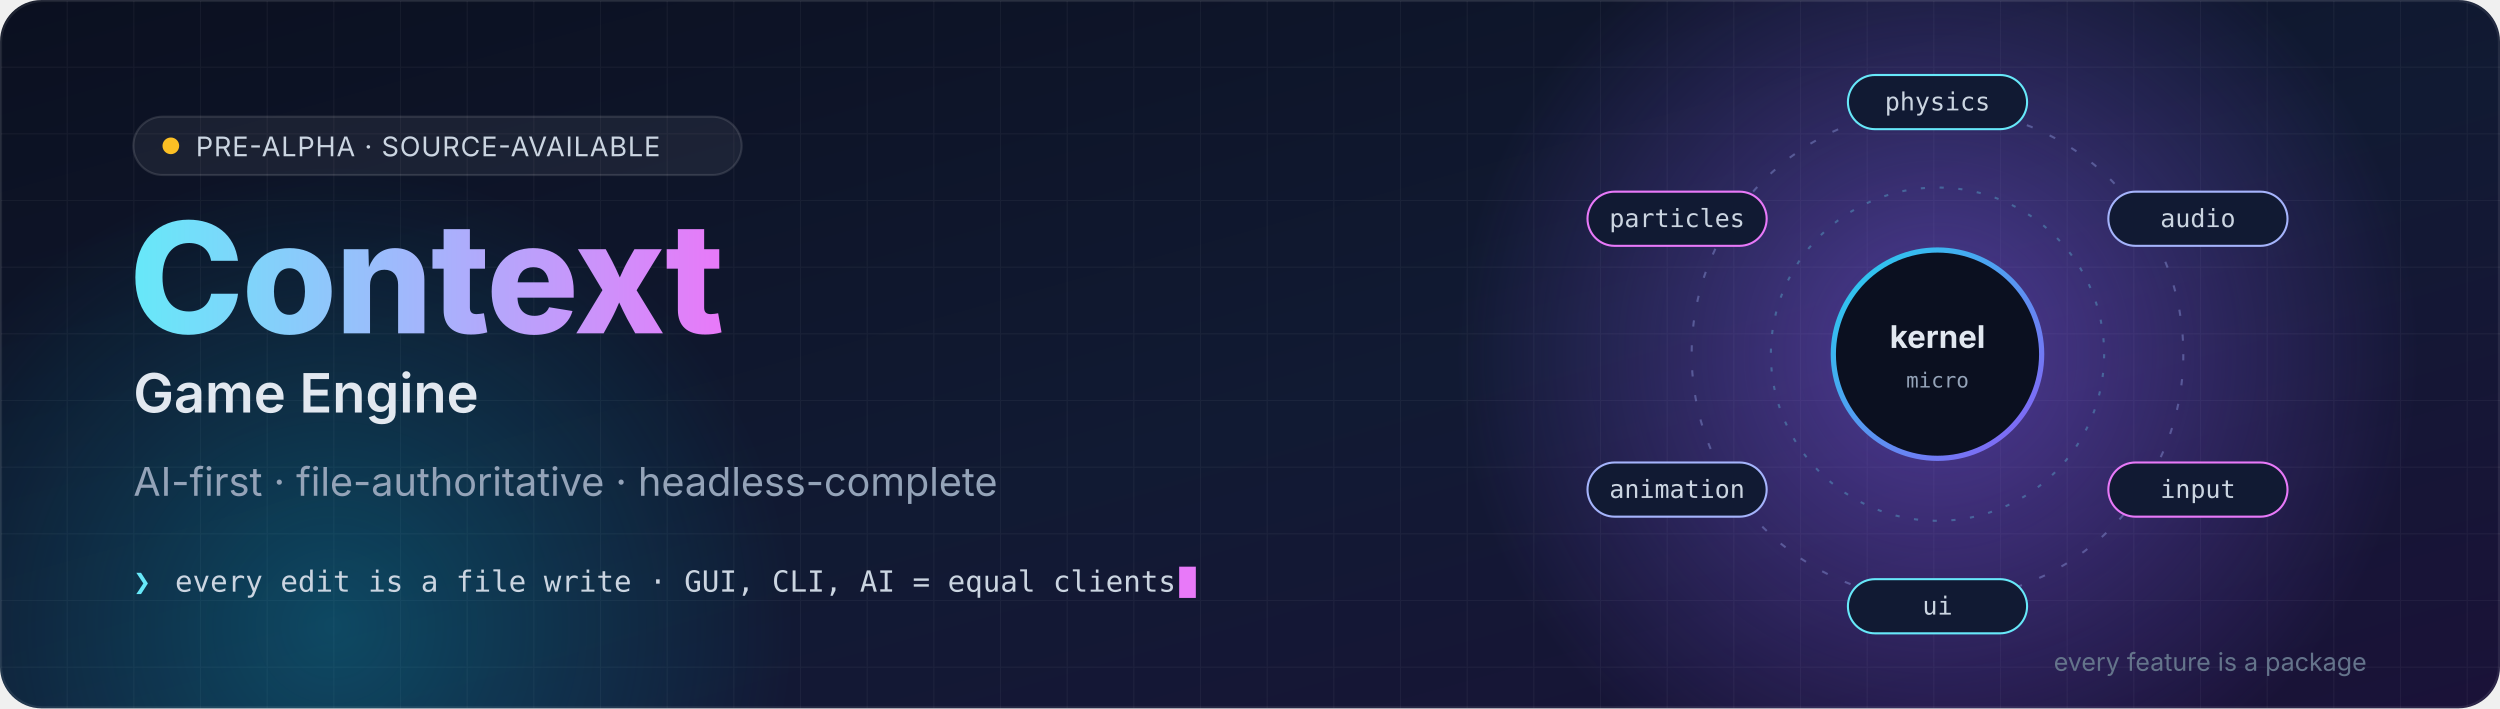
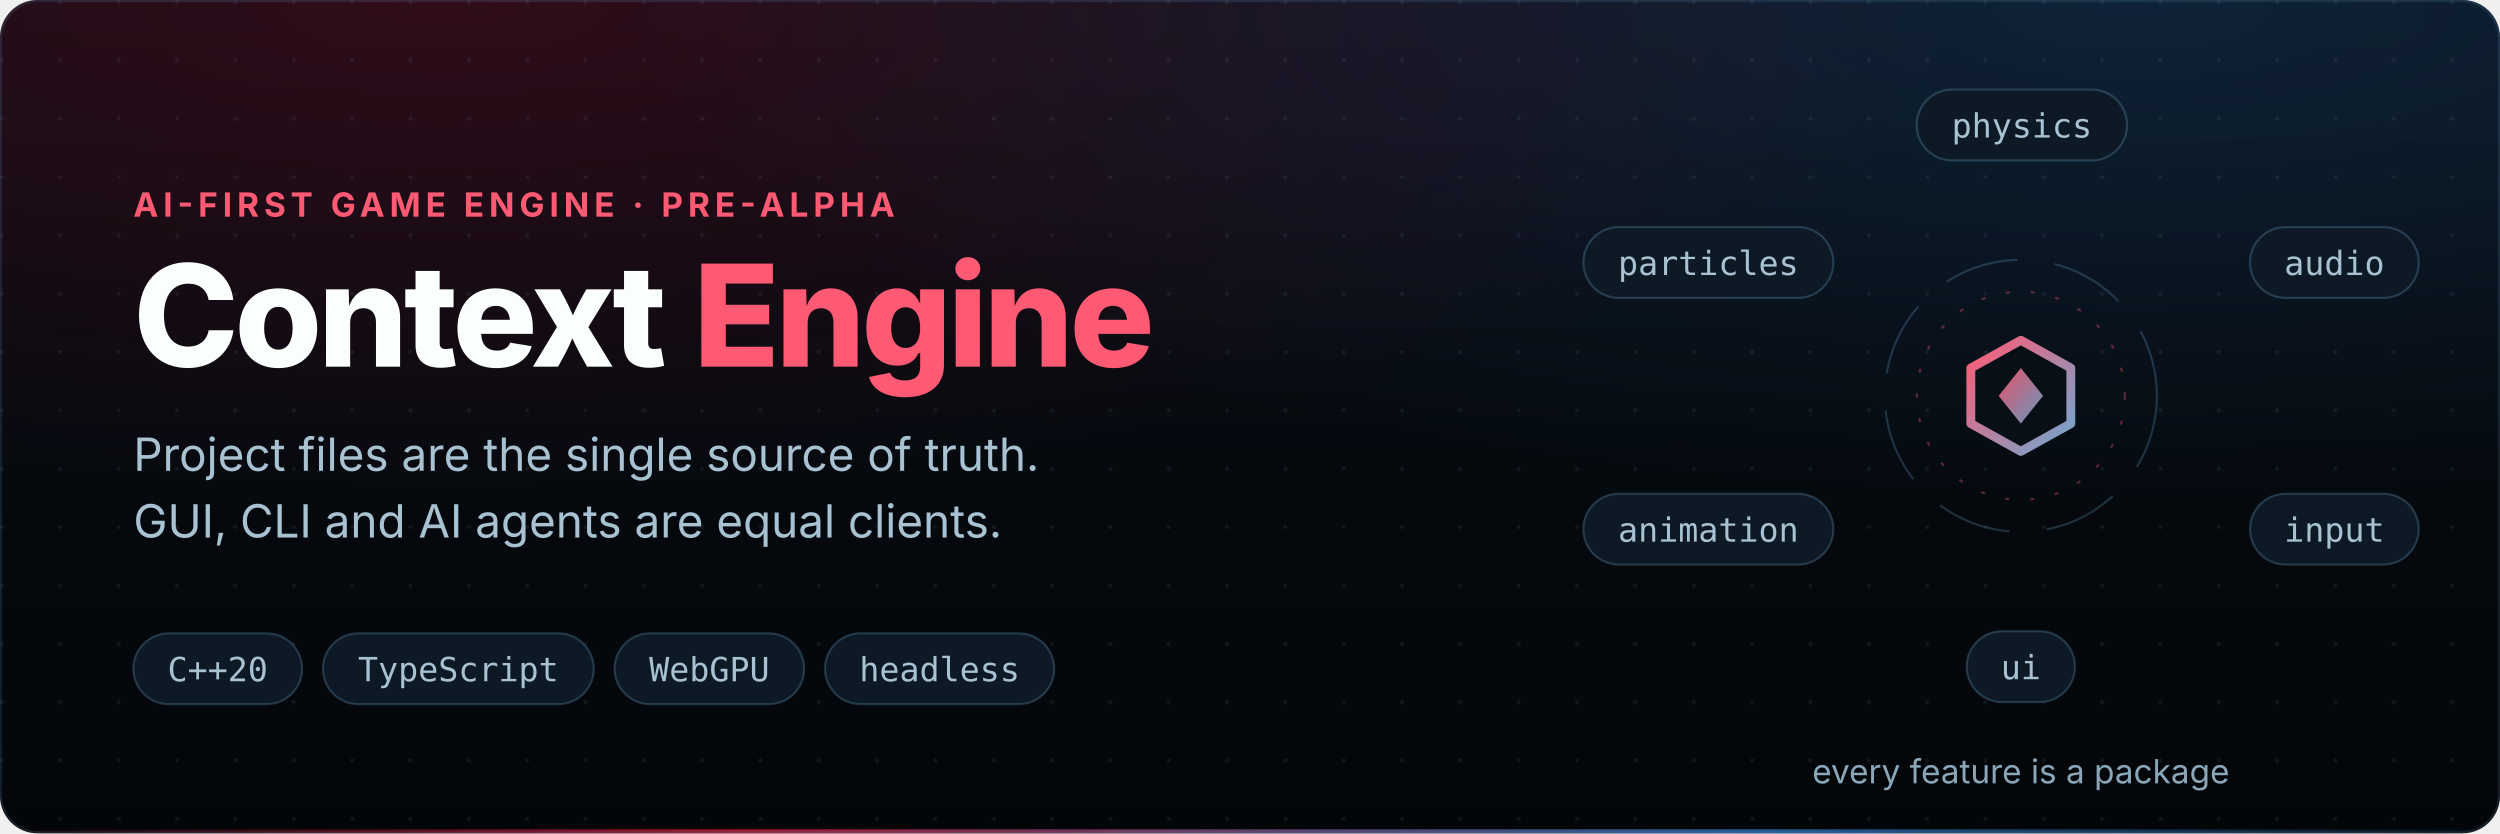
- <svg xmlns="http://www.w3.org/2000/svg" width="1200" height="340" viewBox="0 0 1200 340" role="img" aria-label="Context Game Engine — an AI-first, file-authoritative game engine on a microkernel where every feature is a package. Pre-alpha, source-available.">
+ <svg xmlns="http://www.w3.org/2000/svg" width="1200" height="400" viewBox="0 0 1200 400" role="img" aria-label="Context Engine — an AI-first, file-authoritative game engine (pre-alpha). Project files are the single source of truth; GUI, CLI and AI agents are equal clients. Every feature is a package on a microkernel.">
  <defs>
-     <linearGradient id="bg" x1="0" y1="0" x2="1" y2="1">
-       <stop offset="0" stop-color="#0b1020" />
-       <stop offset="0.55" stop-color="#111a33" />
-       <stop offset="1" stop-color="#1a1238" />
+     <linearGradient id="bg" x1="0" y1="0" x2="0" y2="1">
+       <stop offset="0" stop-color="#080F17" />
+       <stop offset="1" stop-color="#030609" />
    </linearGradient>
-     <linearGradient id="title" x1="0" y1="0" x2="1" y2="0">
-       <stop offset="0" stop-color="#67e8f9" />
-       <stop offset="0.5" stop-color="#a5b4fc" />
-       <stop offset="1" stop-color="#e879f9" />
+     <radialGradient id="hzR" cx="0.18" cy="0" r="0.6">
+       <stop offset="0" stop-color="#FF002A" stop-opacity="0.16" />
+       <stop offset="1" stop-color="#FF002A" stop-opacity="0" />
+     </radialGradient>
+     <radialGradient id="hzB" cx="0.85" cy="0" r="0.6">
+       <stop offset="0" stop-color="#3B9BFF" stop-opacity="0.14" />
+       <stop offset="1" stop-color="#3B9BFF" stop-opacity="0" />
+     </radialGradient>
+     <pattern id="dots" width="28" height="28" patternUnits="userSpaceOnUse">
+       <circle cx="1" cy="1" r="1" fill="#A8C2D2" fill-opacity="0.08" />
+     </pattern>
+     <linearGradient id="rule" x1="0" y1="0" x2="1" y2="0">
+       <stop offset="0" stop-color="#FF002A" stop-opacity="0" />
+       <stop offset="0.3" stop-color="#FF2448" stop-opacity="0.6" />
+       <stop offset="0.7" stop-color="#3B9BFF" stop-opacity="0.55" />
+       <stop offset="1" stop-color="#3B9BFF" stop-opacity="0" />
    </linearGradient>
-     <radialGradient id="glow" cx="0.5" cy="0.5" r="0.5">
-       <stop offset="0" stop-color="#8b5cf6" stop-opacity="0.5" />
-       <stop offset="1" stop-color="#8b5cf6" stop-opacity="0" />
-     </radialGradient>
-     <radialGradient id="glow2" cx="0.5" cy="0.5" r="0.5">
-       <stop offset="0" stop-color="#06b6d4" stop-opacity="0.3" />
-       <stop offset="1" stop-color="#06b6d4" stop-opacity="0" />
-     </radialGradient>
-     <linearGradient id="core" x1="0" y1="0" x2="1" y2="1">
-       <stop offset="0" stop-color="#22d3ee" />
-       <stop offset="1" stop-color="#8b5cf6" />
+     <linearGradient id="card" x1="0" y1="0" x2="0" y2="1">
+       <stop offset="0" stop-color="#0C1620" />
+       <stop offset="1" stop-color="#070D14" />
    </linearGradient>
-     <pattern id="grid" width="32" height="32" patternUnits="userSpaceOnUse">
-       <path d="M32 0H0V32" fill="none" stroke="#ffffff" stroke-opacity="0.045" />
-     </pattern>
+     <linearGradient id="brand" x1="0" y1="0" x2="1" y2="1">
+       <stop offset="0" stop-color="#FF5A73" />
+       <stop offset="1" stop-color="#6FA8D0" />
+     </linearGradient>
    <clipPath id="frame">
-       <rect width="1200" height="340" rx="20" />
+       <rect width="1200" height="400" rx="18" />
    </clipPath>
  </defs>
  <style>
-     .sans { font-family: "Segoe UI", Inter, -apple-system, BlinkMacSystemFont, Helvetica, Arial, sans-serif; }
-     .mono { font-family: "JetBrains Mono", "Cascadia Code", Consolas, Menlo, monospace; }
-     .ring { transform-origin: 930px 170px; animation: spin 30s linear infinite; }
-     .ring.r2 { animation-duration: 46s; animation-direction: reverse; }
+     .s { font-family: Inter, 'Segoe UI', system-ui, -apple-system, Helvetica, Arial, sans-serif; } .m { font-family: 'JetBrains Mono', 'Cascadia Code', Consolas, Menlo, monospace; white-space: pre; }
+     .pulse { animation: pulse 3.2s ease-in-out infinite; transform-box: fill-box; transform-origin: center; }
+     @keyframes pulse { 0%,100% { opacity: .85; transform: scale(1); } 50% { opacity: 1; transform: scale(1.04); } }
+     .spin { animation: spin 40s linear infinite; transform-box: fill-box; transform-origin: center; }
+     .spin.r { animation-duration: 60s; animation-direction: reverse; }
    @keyframes spin { to { transform: rotate(360deg); } }
-     .pulse { transform-origin: 930px 170px; animation: pulse 3.2s ease-in-out infinite; }
-     @keyframes pulse { 0%,100% { transform: scale(1); } 50% { transform: scale(1.06); } }
-     .chip { animation: lit 6s ease-in-out infinite; }
-     .c2 { animation-delay: 1s; } .c3 { animation-delay: 2s; } .c4 { animation-delay: 3s; } .c5 { animation-delay: 4s; } .c6 { animation-delay: 5s; }
-     @keyframes lit { 0%,70%,100% { stroke-opacity: .25; } 15% { stroke-opacity: 1; } }
-     .caret { animation: blink 1.1s steps(1) infinite; }
-     @keyframes blink { 50% { opacity: 0; } }
+     .blink { animation: blink 1.1s steps(1) infinite; } @keyframes blink { 50% { opacity: 0; } }
+     
    @media (prefers-reduced-motion: reduce) { * { animation: none !important; } }
  </style>
  <g clip-path="url(#frame)">
-     <rect width="1200" height="340" fill="url(#bg)" />
-     <rect width="1200" height="340" fill="url(#grid)" />
-     <circle cx="930" cy="170" r="230" fill="url(#glow)" />
-     <circle cx="160" cy="300" r="220" fill="url(#glow2)" />
-     <g class="sans">
-       <rect x="64" y="56" width="292" height="28" rx="14" fill="#ffffff" fill-opacity="0.06" stroke="#ffffff" stroke-opacity="0.12" />
-       <circle cx="82" cy="70" r="4" fill="#fbbf24">
-         <animate attributeName="opacity" values="1;.3;1" dur="2s" repeatCount="indefinite" />
-       </circle>
-       <text x="94" y="75" font-size="13" fill="#cbd5e1" letter-spacing=".4">PRE-ALPHA · SOURCE-AVAILABLE</text>
-       <text x="62" y="160" font-size="74" font-weight="800" fill="url(#title)" letter-spacing="-1">Context</text>
-       <text x="64" y="198" font-size="26" font-weight="600" fill="#e2e8f0">Game Engine</text>
-       <text x="64" y="238" font-size="19" fill="#94a3b8">AI-first · file-authoritative · headless-complete</text>
+     <rect width="1200" height="400" fill="url(#bg)" />
+     <rect width="1200" height="400" fill="url(#hzR)" />
+     <rect width="1200" height="400" fill="url(#hzB)" />
+     <rect width="1200" height="400" fill="url(#dots)" />
+     <text x="64" y="104" text-anchor="start" class="s" font-size="16" font-weight="700" letter-spacing="2.4" fill="#FF5A73">AI-FIRST GAME ENGINE · PRE-ALPHA</text>
+     <text x="64" y="176" class="s" font-size="68" font-weight="800" letter-spacing="-2" fill="#FAFFFD">Context <tspan fill="#FF5A73">Engine</tspan>
+     </text>
+     <text x="64" y="226" class="s" font-size="22" fill="#A8C2D2">Project files are the single source of truth.</text>
+     <text x="64" y="258" class="s" font-size="22" fill="#A8C2D2">GUI, CLI and AI agents are equal clients.</text>
+     <g transform="translate(64 304)">
+       <rect width="81" height="34" rx="17" fill="#0D1A25" stroke="rgba(111,168,208,0.45)" stroke-opacity=".6" />
+       <text x="40.5" y="23" text-anchor="middle" class="m" font-size="16" fill="#A8C2D2">C++20</text>
    </g>
-     <g class="mono" font-size="14">
-       <text x="64" y="284" fill="#67e8f9">❯</text>
-       <text x="84" y="284" fill="#cbd5e1">every edit is a file write · GUI, CLI, AI = equal clients</text>
-       <rect class="caret" x="566" y="272" width="8" height="15" fill="#e879f9" />
+     <g transform="translate(155 304)">
+       <rect width="130" height="34" rx="17" fill="#0D1A25" stroke="rgba(111,168,208,0.45)" stroke-opacity=".6" />
+       <text x="65.0" y="23" text-anchor="middle" class="m" font-size="16" fill="#A8C2D2">TypeScript</text>
    </g>
-     <circle class="ring" cx="930" cy="170" r="118" fill="none" stroke="#a5b4fc" stroke-opacity="0.35" stroke-dasharray="3 9" />
-     <circle class="ring r2" cx="930" cy="170" r="80" fill="none" stroke="#67e8f9" stroke-opacity="0.3" stroke-dasharray="2 7" />
+     <g transform="translate(295 304)">
+       <rect width="91" height="34" rx="17" fill="#0D1A25" stroke="rgba(111,168,208,0.45)" stroke-opacity=".6" />
+       <text x="45.5" y="23" text-anchor="middle" class="m" font-size="16" fill="#A8C2D2">WebGPU</text>
+     </g>
+     <g transform="translate(396 304)">
+       <rect width="110" height="34" rx="17" fill="#0D1A25" stroke="rgba(111,168,208,0.45)" stroke-opacity=".6" />
+       <text x="55.0" y="23" text-anchor="middle" class="m" font-size="16" fill="#A8C2D2">headless</text>
+     </g>
+     <circle class="spin" cx="970" cy="190" r="49.92" fill="none" stroke="#FF5A73" stroke-opacity=".35" stroke-dasharray="2 10" />
+     <circle class="spin r" cx="970" cy="190" r="65.28" fill="none" stroke="#6FA8D0" stroke-opacity=".25" stroke-dasharray="36 18" />
    <g class="pulse">
-       <circle cx="930" cy="170" r="50" fill="#0b1020" stroke="url(#core)" stroke-width="2.5" />
-       <text x="930" y="167" text-anchor="middle" class="sans" font-size="15" font-weight="700" fill="#e2e8f0">kernel</text>
-       <text x="930" y="186" text-anchor="middle" class="mono" font-size="10" fill="#94a3b8">micro</text>
+       <polygon points="970.0,163.333 994.0,176.667 994.0,203.333 970.0,216.667 946.0,203.333 946.0,176.667" fill="#080F17" stroke="url(#brand)" stroke-width="4.267" stroke-linejoin="round" />
+       <polygon points="970.0,176.667 980.667,190.0 970.0,203.333 959.333,190.0" fill="url(#brand)" opacity=".9" />
    </g>
-     <g class="mono" font-size="12" fill="#cbd5e1" text-anchor="middle">
-       <rect class="chip" x="887" y="36" width="86" height="26" rx="13" fill="#111a33" stroke="#67e8f9" />
-       <text x="930" y="53">physics</text>
-       <rect class="chip c2" x="1012" y="92" width="86" height="26" rx="13" fill="#111a33" stroke="#a5b4fc" />
-       <text x="1055" y="109">audio</text>
-       <rect class="chip c3" x="1012" y="222" width="86" height="26" rx="13" fill="#111a33" stroke="#e879f9" />
-       <text x="1055" y="239">input</text>
-       <rect class="chip c4" x="887" y="278" width="86" height="26" rx="13" fill="#111a33" stroke="#67e8f9" />
-       <text x="930" y="295">ui</text>
-       <rect class="chip c5" x="762" y="222" width="86" height="26" rx="13" fill="#111a33" stroke="#a5b4fc" />
-       <text x="805" y="239">animation</text>
-       <rect class="chip c6" x="762" y="92" width="86" height="26" rx="13" fill="#111a33" stroke="#e879f9" />
-       <text x="805" y="109">particles</text>
+     <g transform="translate(920 43)">
+       <rect width="101" height="34" rx="17" fill="#0D1A25" stroke="rgba(111,168,208,0.45)" stroke-opacity=".6" />
+       <text x="50.5" y="23" text-anchor="middle" class="m" font-size="16" fill="#A8C2D2">physics</text>
    </g>
-     <text x="1136" y="322" text-anchor="end" class="sans" font-size="12" fill="#64748b">every feature is a package</text>
+     <g transform="translate(1080 109)">
+       <rect width="81" height="34" rx="17" fill="#0D1A25" stroke="rgba(111,168,208,0.45)" stroke-opacity=".6" />
+       <text x="40.5" y="23" text-anchor="middle" class="m" font-size="16" fill="#A8C2D2">audio</text>
+     </g>
+     <g transform="translate(1080 237)">
+       <rect width="81" height="34" rx="17" fill="#0D1A25" stroke="rgba(111,168,208,0.45)" stroke-opacity=".6" />
+       <text x="40.5" y="23" text-anchor="middle" class="m" font-size="16" fill="#A8C2D2">input</text>
+     </g>
+     <g transform="translate(944 303)">
+       <rect width="52" height="34" rx="17" fill="#0D1A25" stroke="rgba(111,168,208,0.45)" stroke-opacity=".6" />
+       <text x="26.0" y="23" text-anchor="middle" class="m" font-size="16" fill="#A8C2D2">ui</text>
+     </g>
+     <g transform="translate(760 237)">
+       <rect width="120" height="34" rx="17" fill="#0D1A25" stroke="rgba(111,168,208,0.45)" stroke-opacity=".6" />
+       <text x="60.0" y="23" text-anchor="middle" class="m" font-size="16" fill="#A8C2D2">animation</text>
+     </g>
+     <g transform="translate(760 109)">
+       <rect width="120" height="34" rx="17" fill="#0D1A25" stroke="rgba(111,168,208,0.45)" stroke-opacity=".6" />
+       <text x="60.0" y="23" text-anchor="middle" class="m" font-size="16" fill="#A8C2D2">particles</text>
+     </g>
+     <text x="970" y="376" text-anchor="middle" class="s" font-size="16" fill="#8AA6B8">every feature is a package</text>
+     <rect x="0" y="398" width="1200" height="2" fill="url(#rule)" />
  </g>
-   <rect x="0.5" y="0.5" width="1199" height="339" rx="20" fill="none" stroke="#ffffff" stroke-opacity="0.08" />
+   <rect x=".5" y=".5" width="1199" height="399" rx="18" fill="none" stroke="rgba(111,168,208,0.16)" />
</svg>
